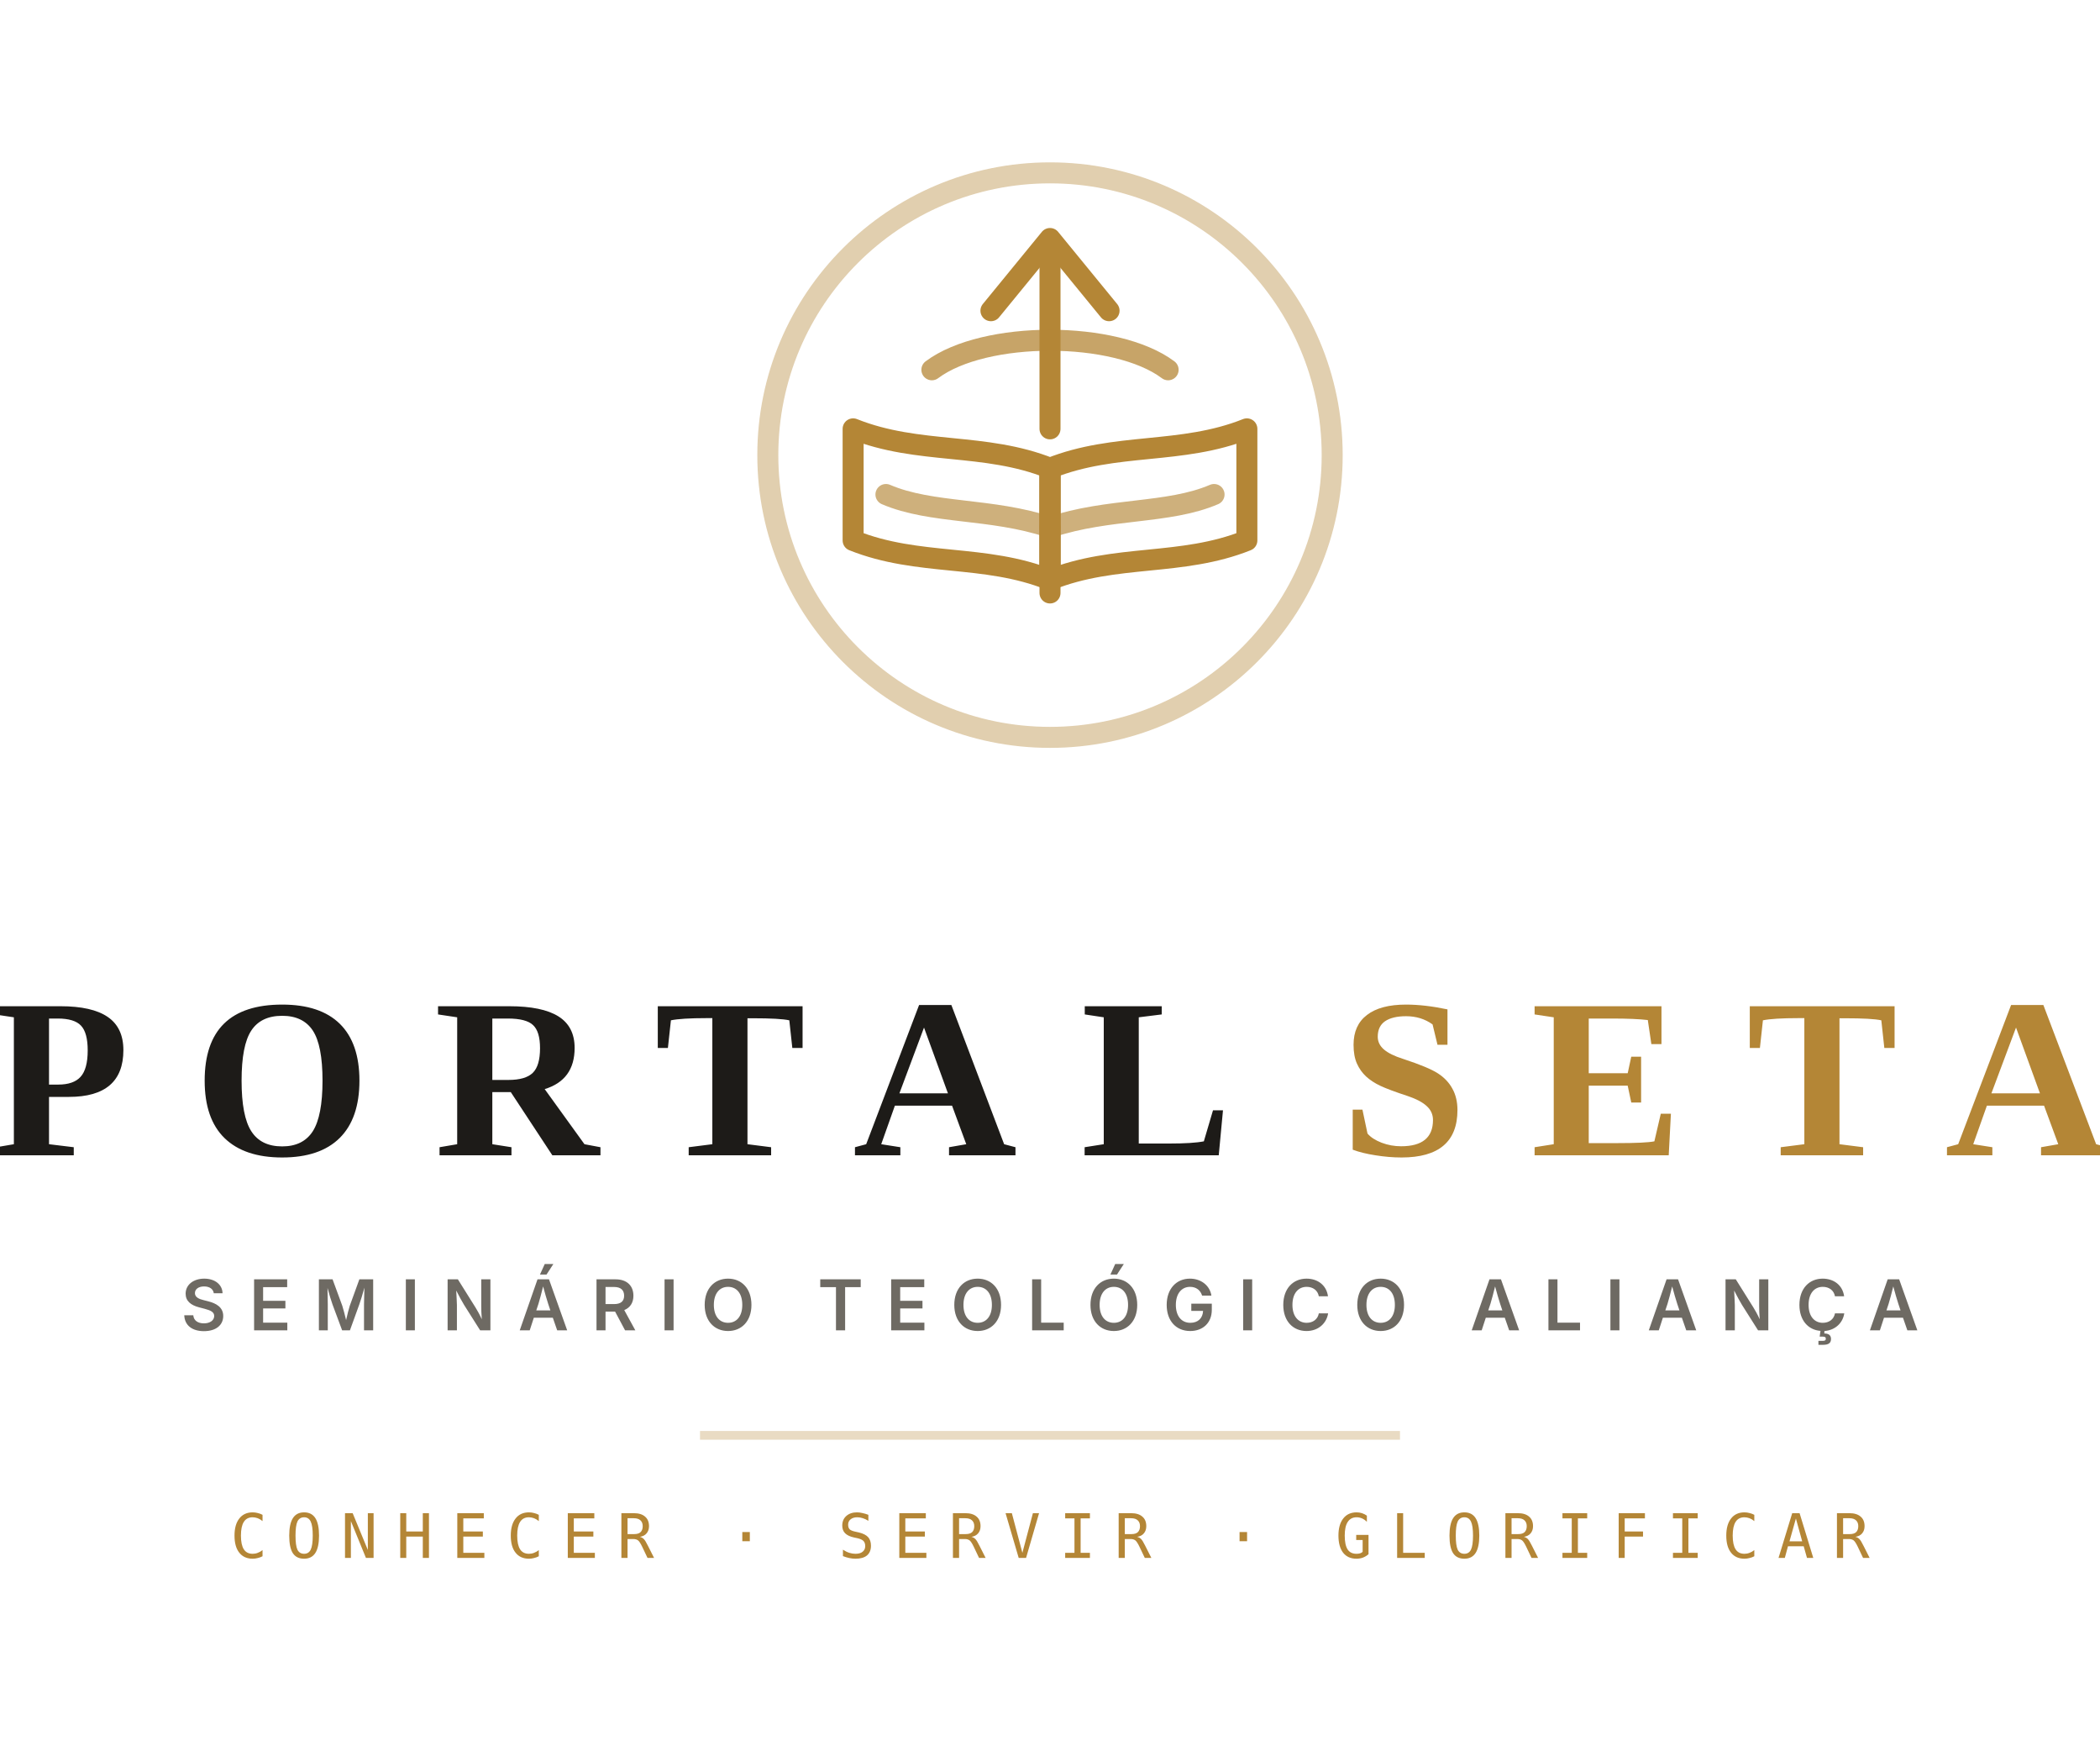
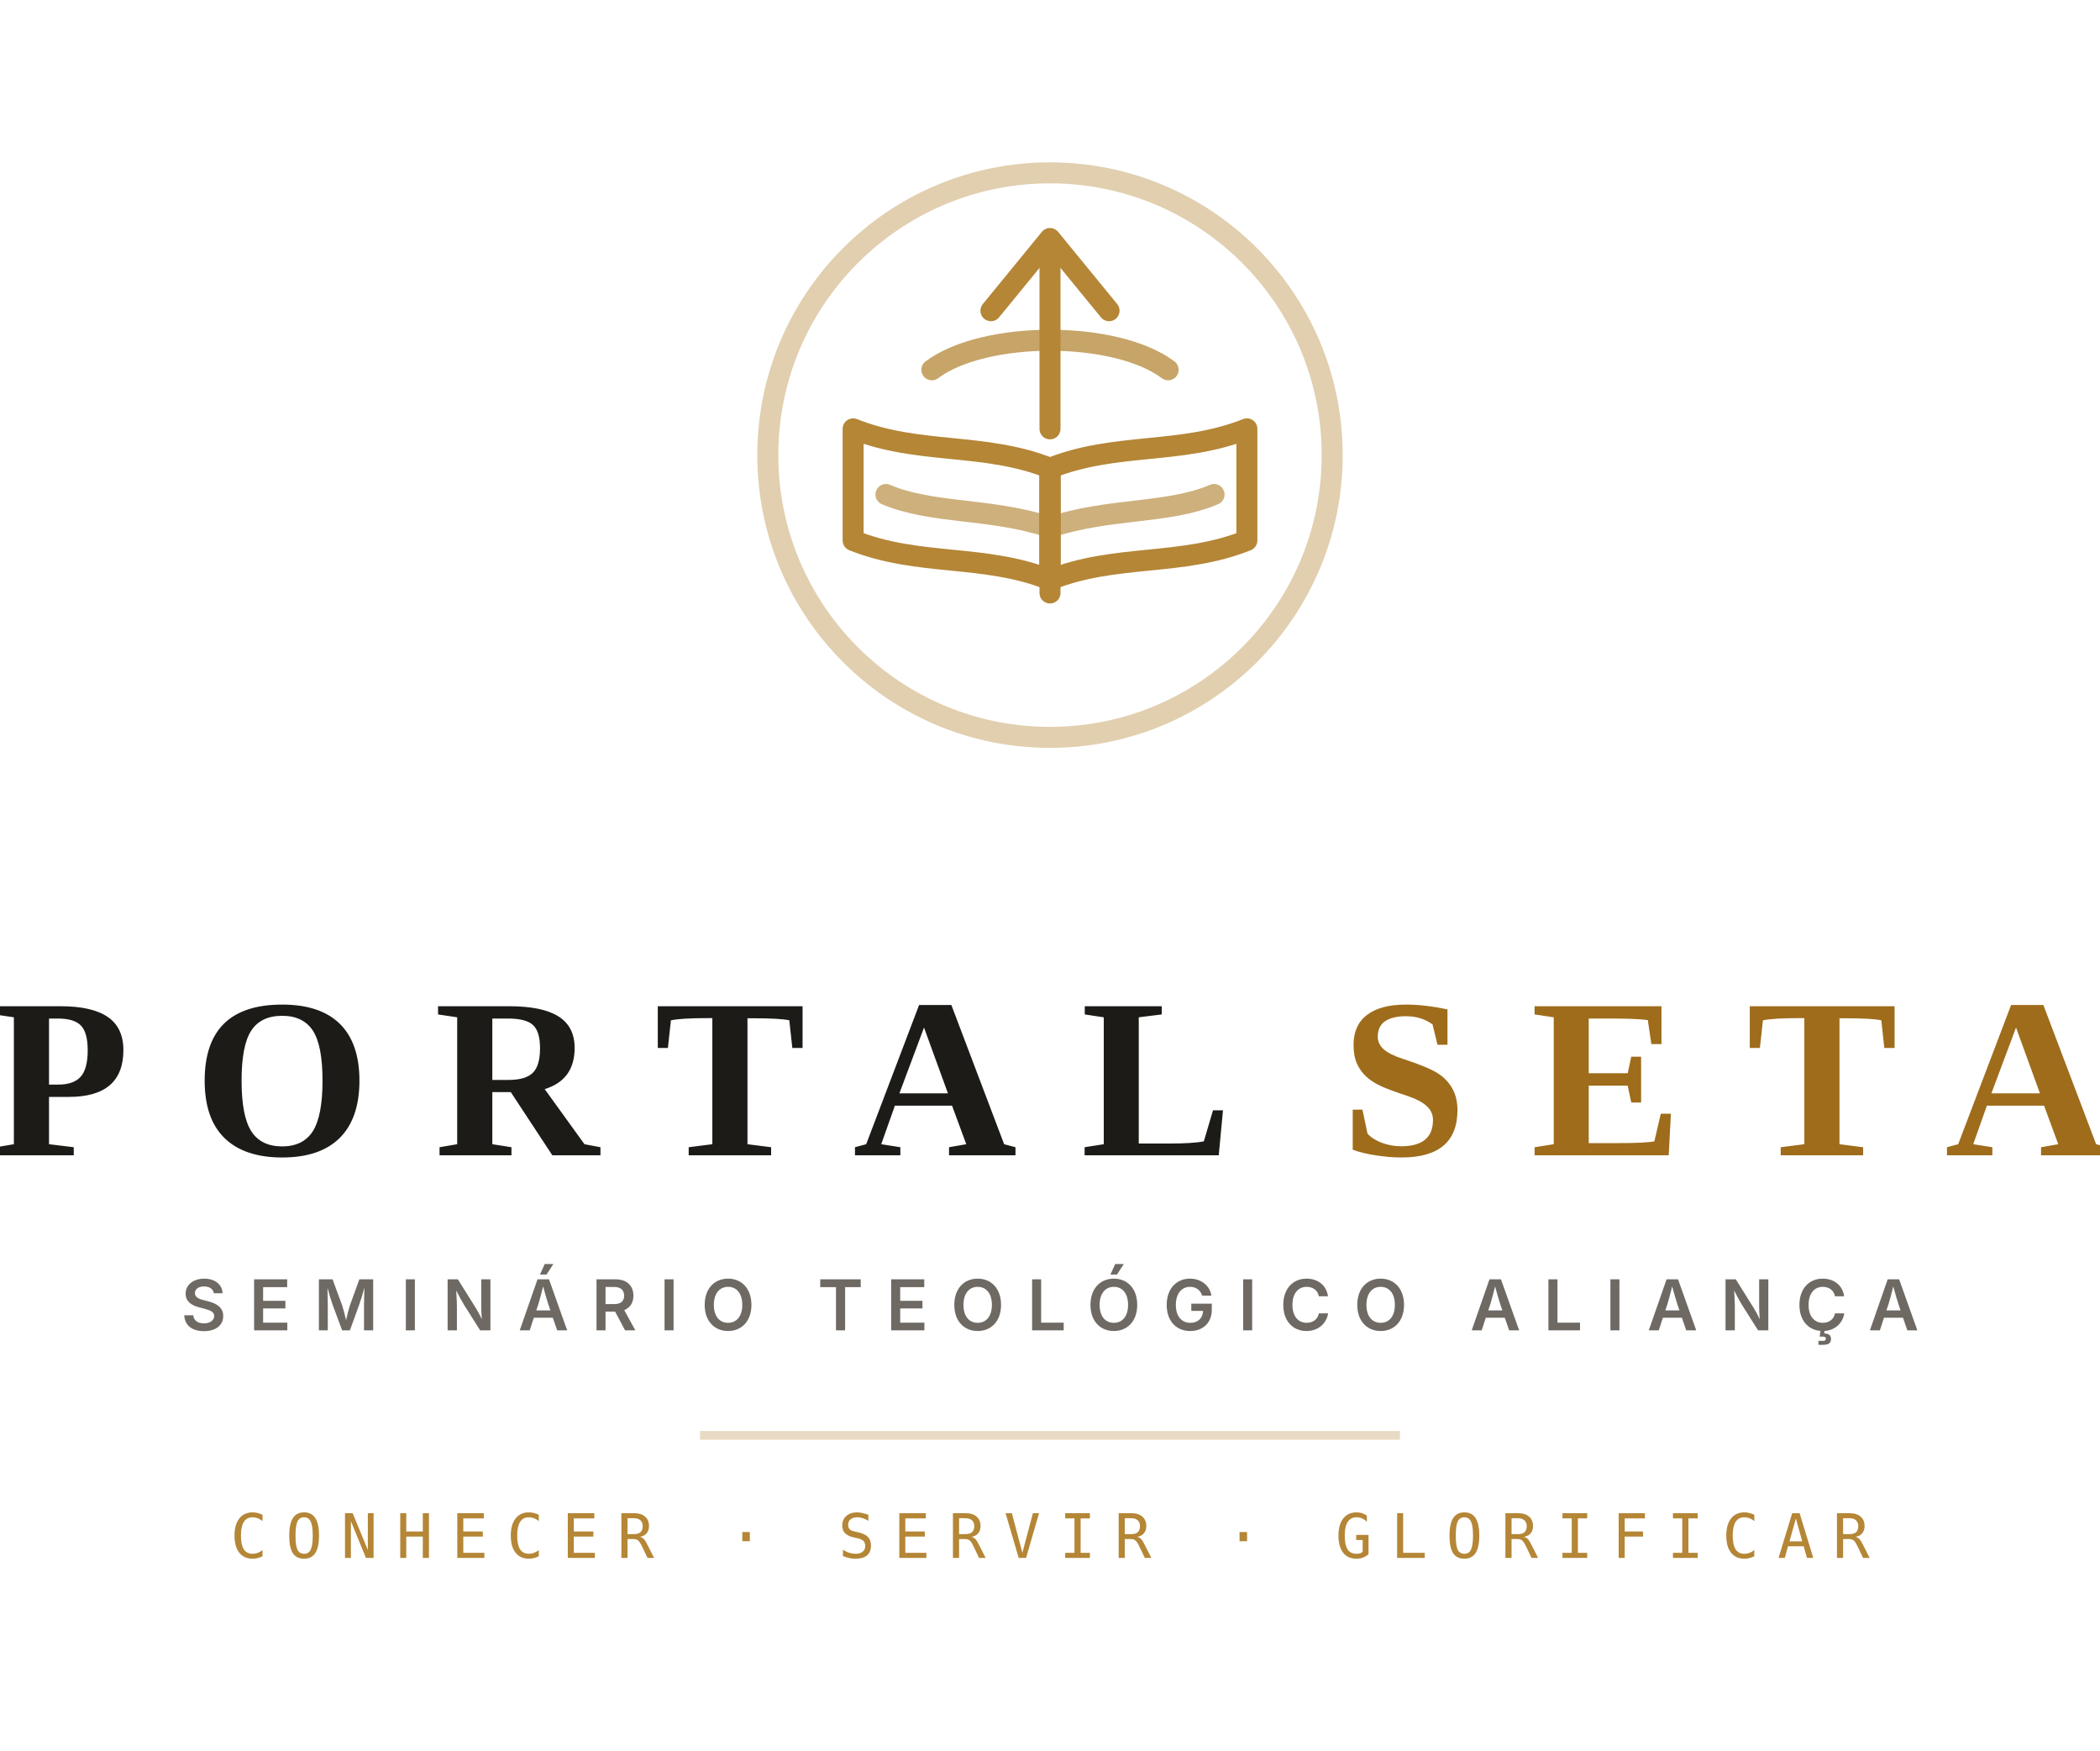
<svg xmlns="http://www.w3.org/2000/svg" viewBox="0 0 240 200" fill="none">
  <style>
    .mark {
      stroke: #B48636;
      stroke-width: 1.6;
      stroke-linecap: round;
      stroke-linejoin: round;
    }
    .title-seta {
      font-family: 'Lora', Georgia, 'Times New Roman', serif;
      font-size: 26px;
      font-weight: 700;
      letter-spacing: 0.28em;
      fill: #1D1B18;
      text-anchor: middle;
    }
    .title-highlight {
-       fill: #B48636;
+       fill: #9E6C1B;
    }
    .subtitle {
      font-family: 'Plus Jakarta Sans', -apple-system, sans-serif;
      font-size: 8px;
      font-weight: 600;
      letter-spacing: 0.32em;
      fill: #6E6A63;
      text-transform: uppercase;
      text-anchor: middle;
    }
    .motto {
      font-family: 'JetBrains Mono', monospace;
      font-size: 7px;
      font-weight: 500;
      letter-spacing: 0.3em;
      fill: #B48636;
      text-anchor: middle;
    }
    @media (prefers-color-scheme: dark) {
      .mark { stroke: #E0A94E; }
      .title-seta { fill: #EDEDE8; }
      .title-highlight { fill: #E0A94E; }
      .subtitle { fill: #9E9C96; }
      .motto { fill: #E0A94E; }
    }
  </style>
  <g transform="translate(84, 16) scale(1.5)">
    <circle cx="24" cy="24" r="21.5" class="mark" opacity="0.4" />
    <path d="M 24 25 C 19 23 14 24 9 22 L 9 30.5 C 14 32.5 19 31.5 24 33.5 Z" class="mark" />
    <path d="M 11.5 27 C 15 28.5 19.5 28 24 29.5" class="mark" opacity="0.65" />
    <path d="M 24 25 C 29 23 34 24 39 22 L 39 30.5 C 34 32.5 29 31.5 24 33.5 Z" class="mark" />
    <path d="M 36.5 27 C 33 28.5 28.5 28 24 29.5" class="mark" opacity="0.65" />
    <line x1="24" y1="25" x2="24" y2="34.5" class="mark" />
    <line x1="24" y1="22" x2="24" y2="8" class="mark" />
    <path d="M 19.5 13 L 24 7.5 L 28.5 13" class="mark" />
    <path d="M 15 17.5 C 19 14.5 29 14.5 33 17.5" class="mark" opacity="0.75" />
  </g>
  <text x="120" y="132" class="title-seta">PORTAL <tspan class="title-highlight">SETA</tspan>
  </text>
  <text x="120" y="152" class="subtitle">SEMINÁRIO TEOLÓGICO ALIANÇA</text>
  <line x1="80" y1="164" x2="160" y2="164" stroke="#B48636" stroke-opacity="0.3" stroke-width="1" />
  <text x="120" y="178" class="motto">CONHECER · SERVIR · GLORIFICAR</text>
</svg>
